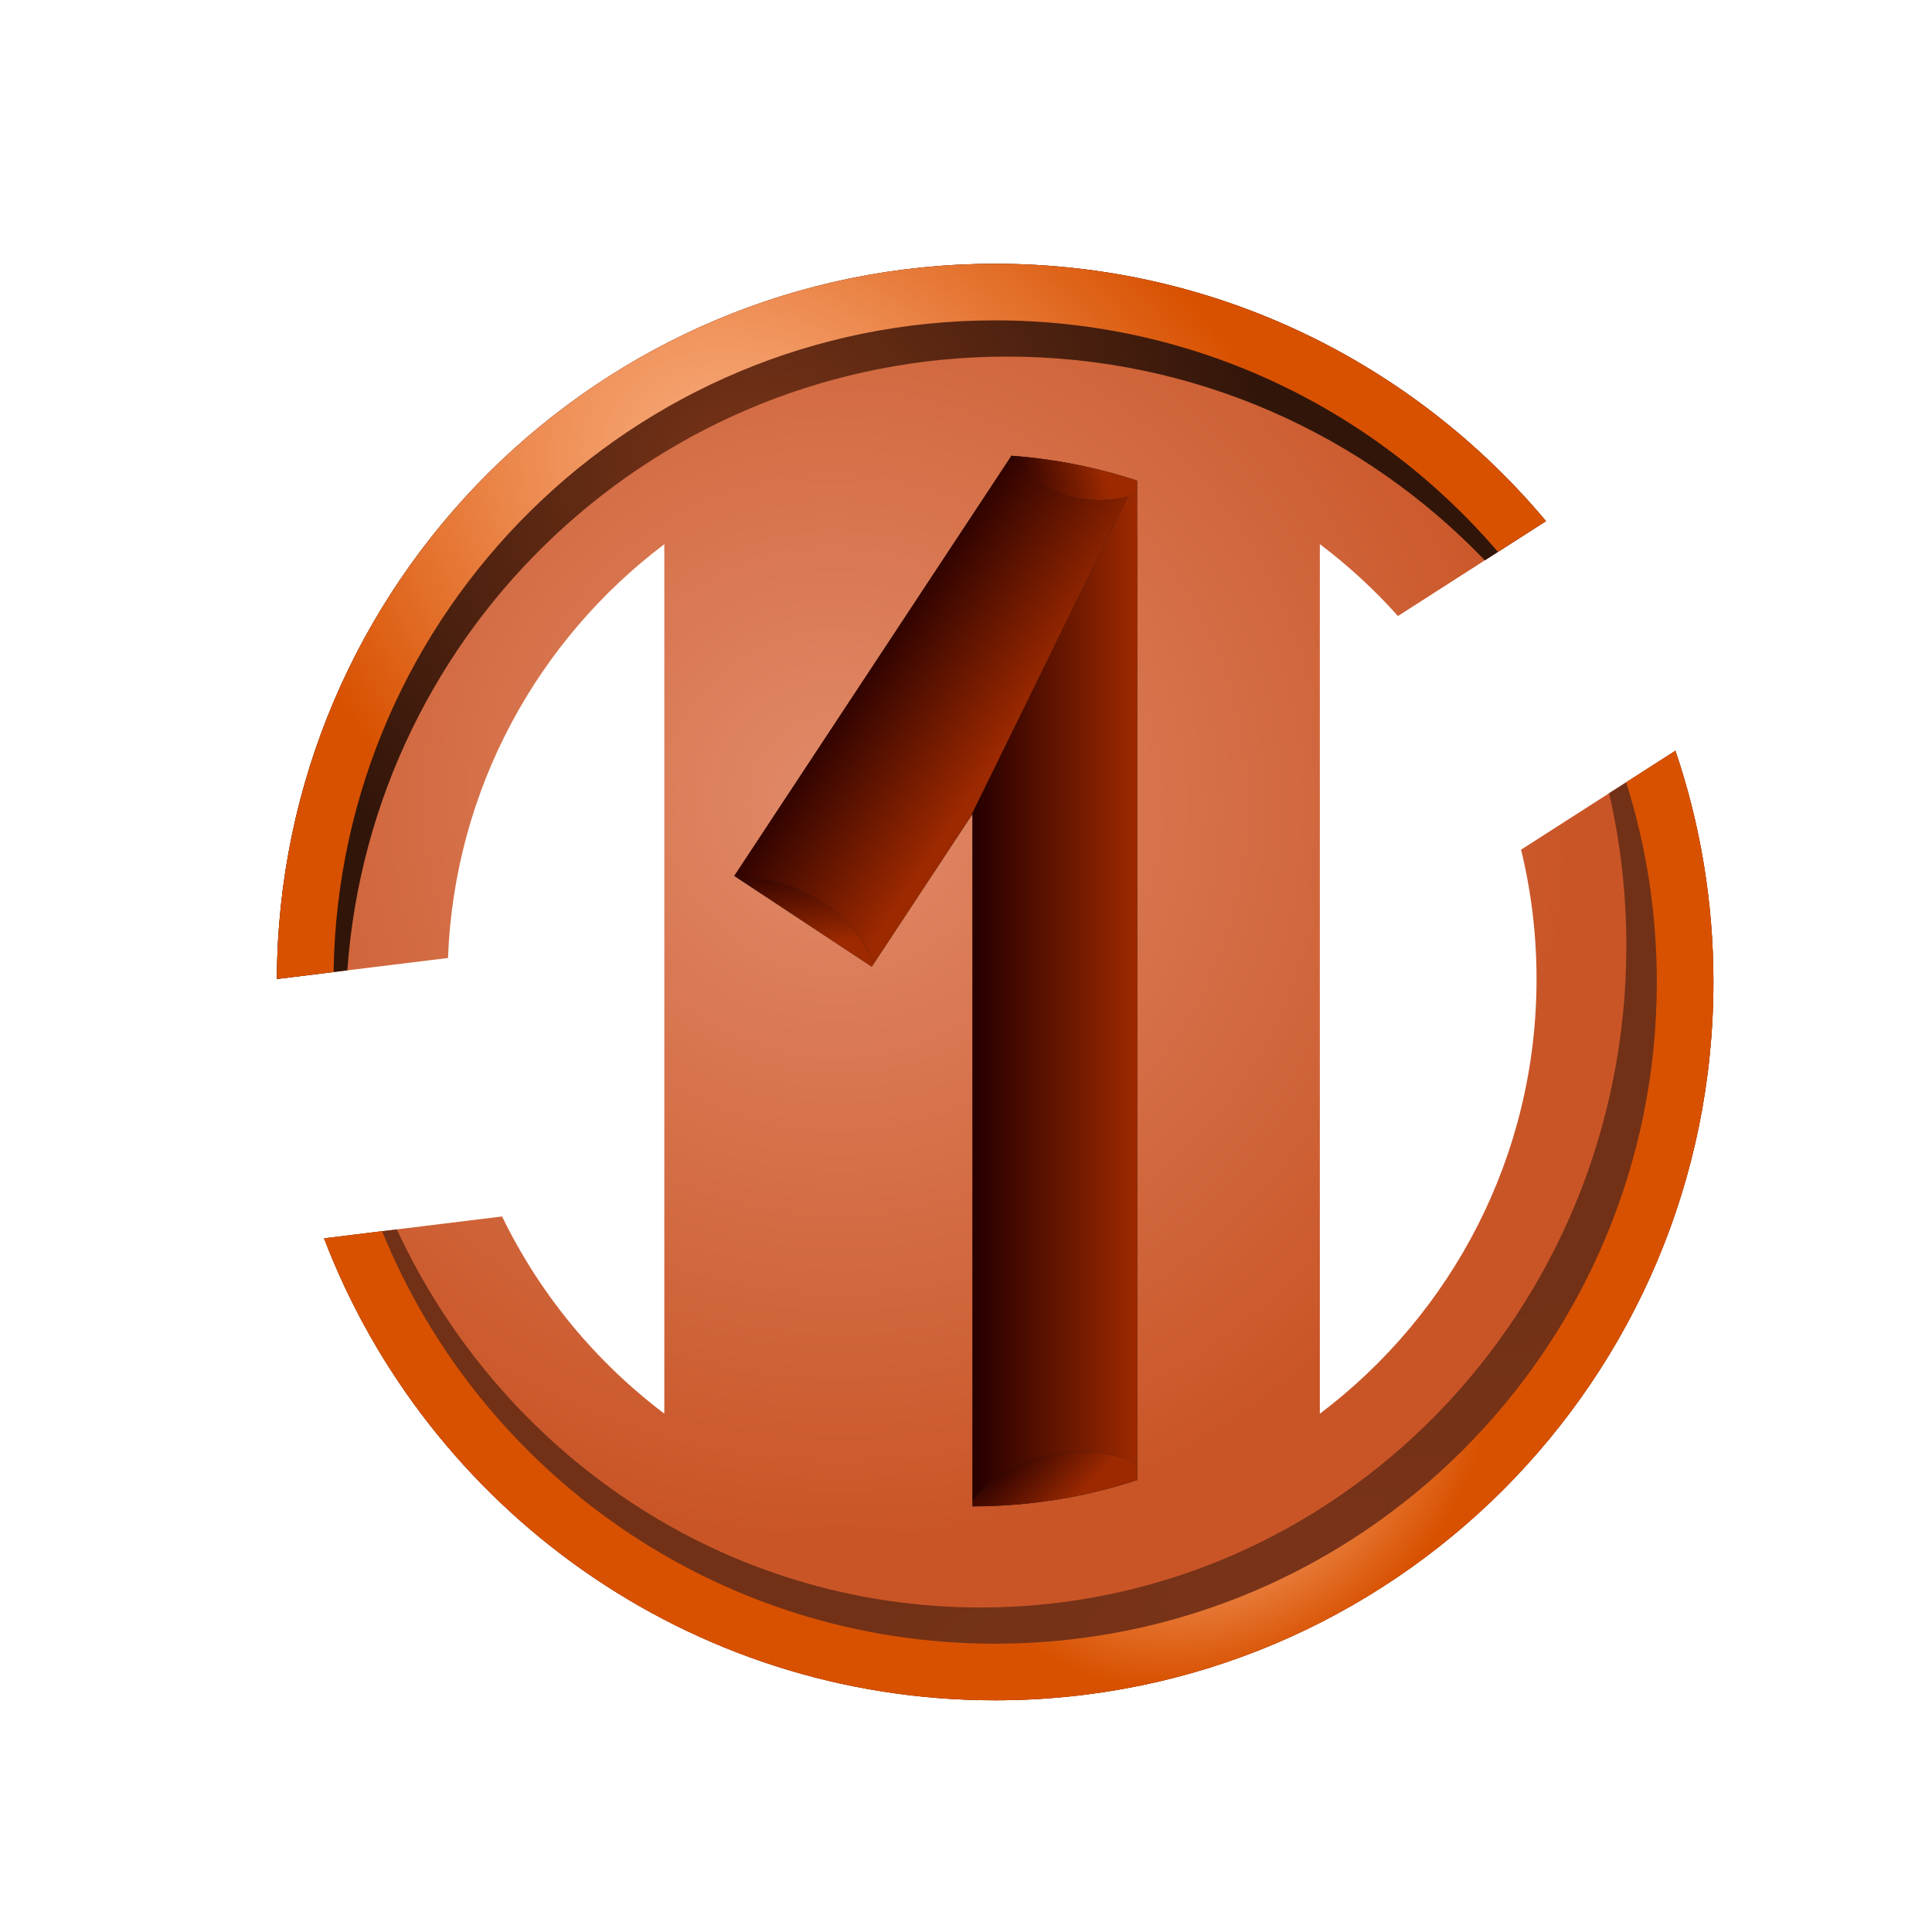
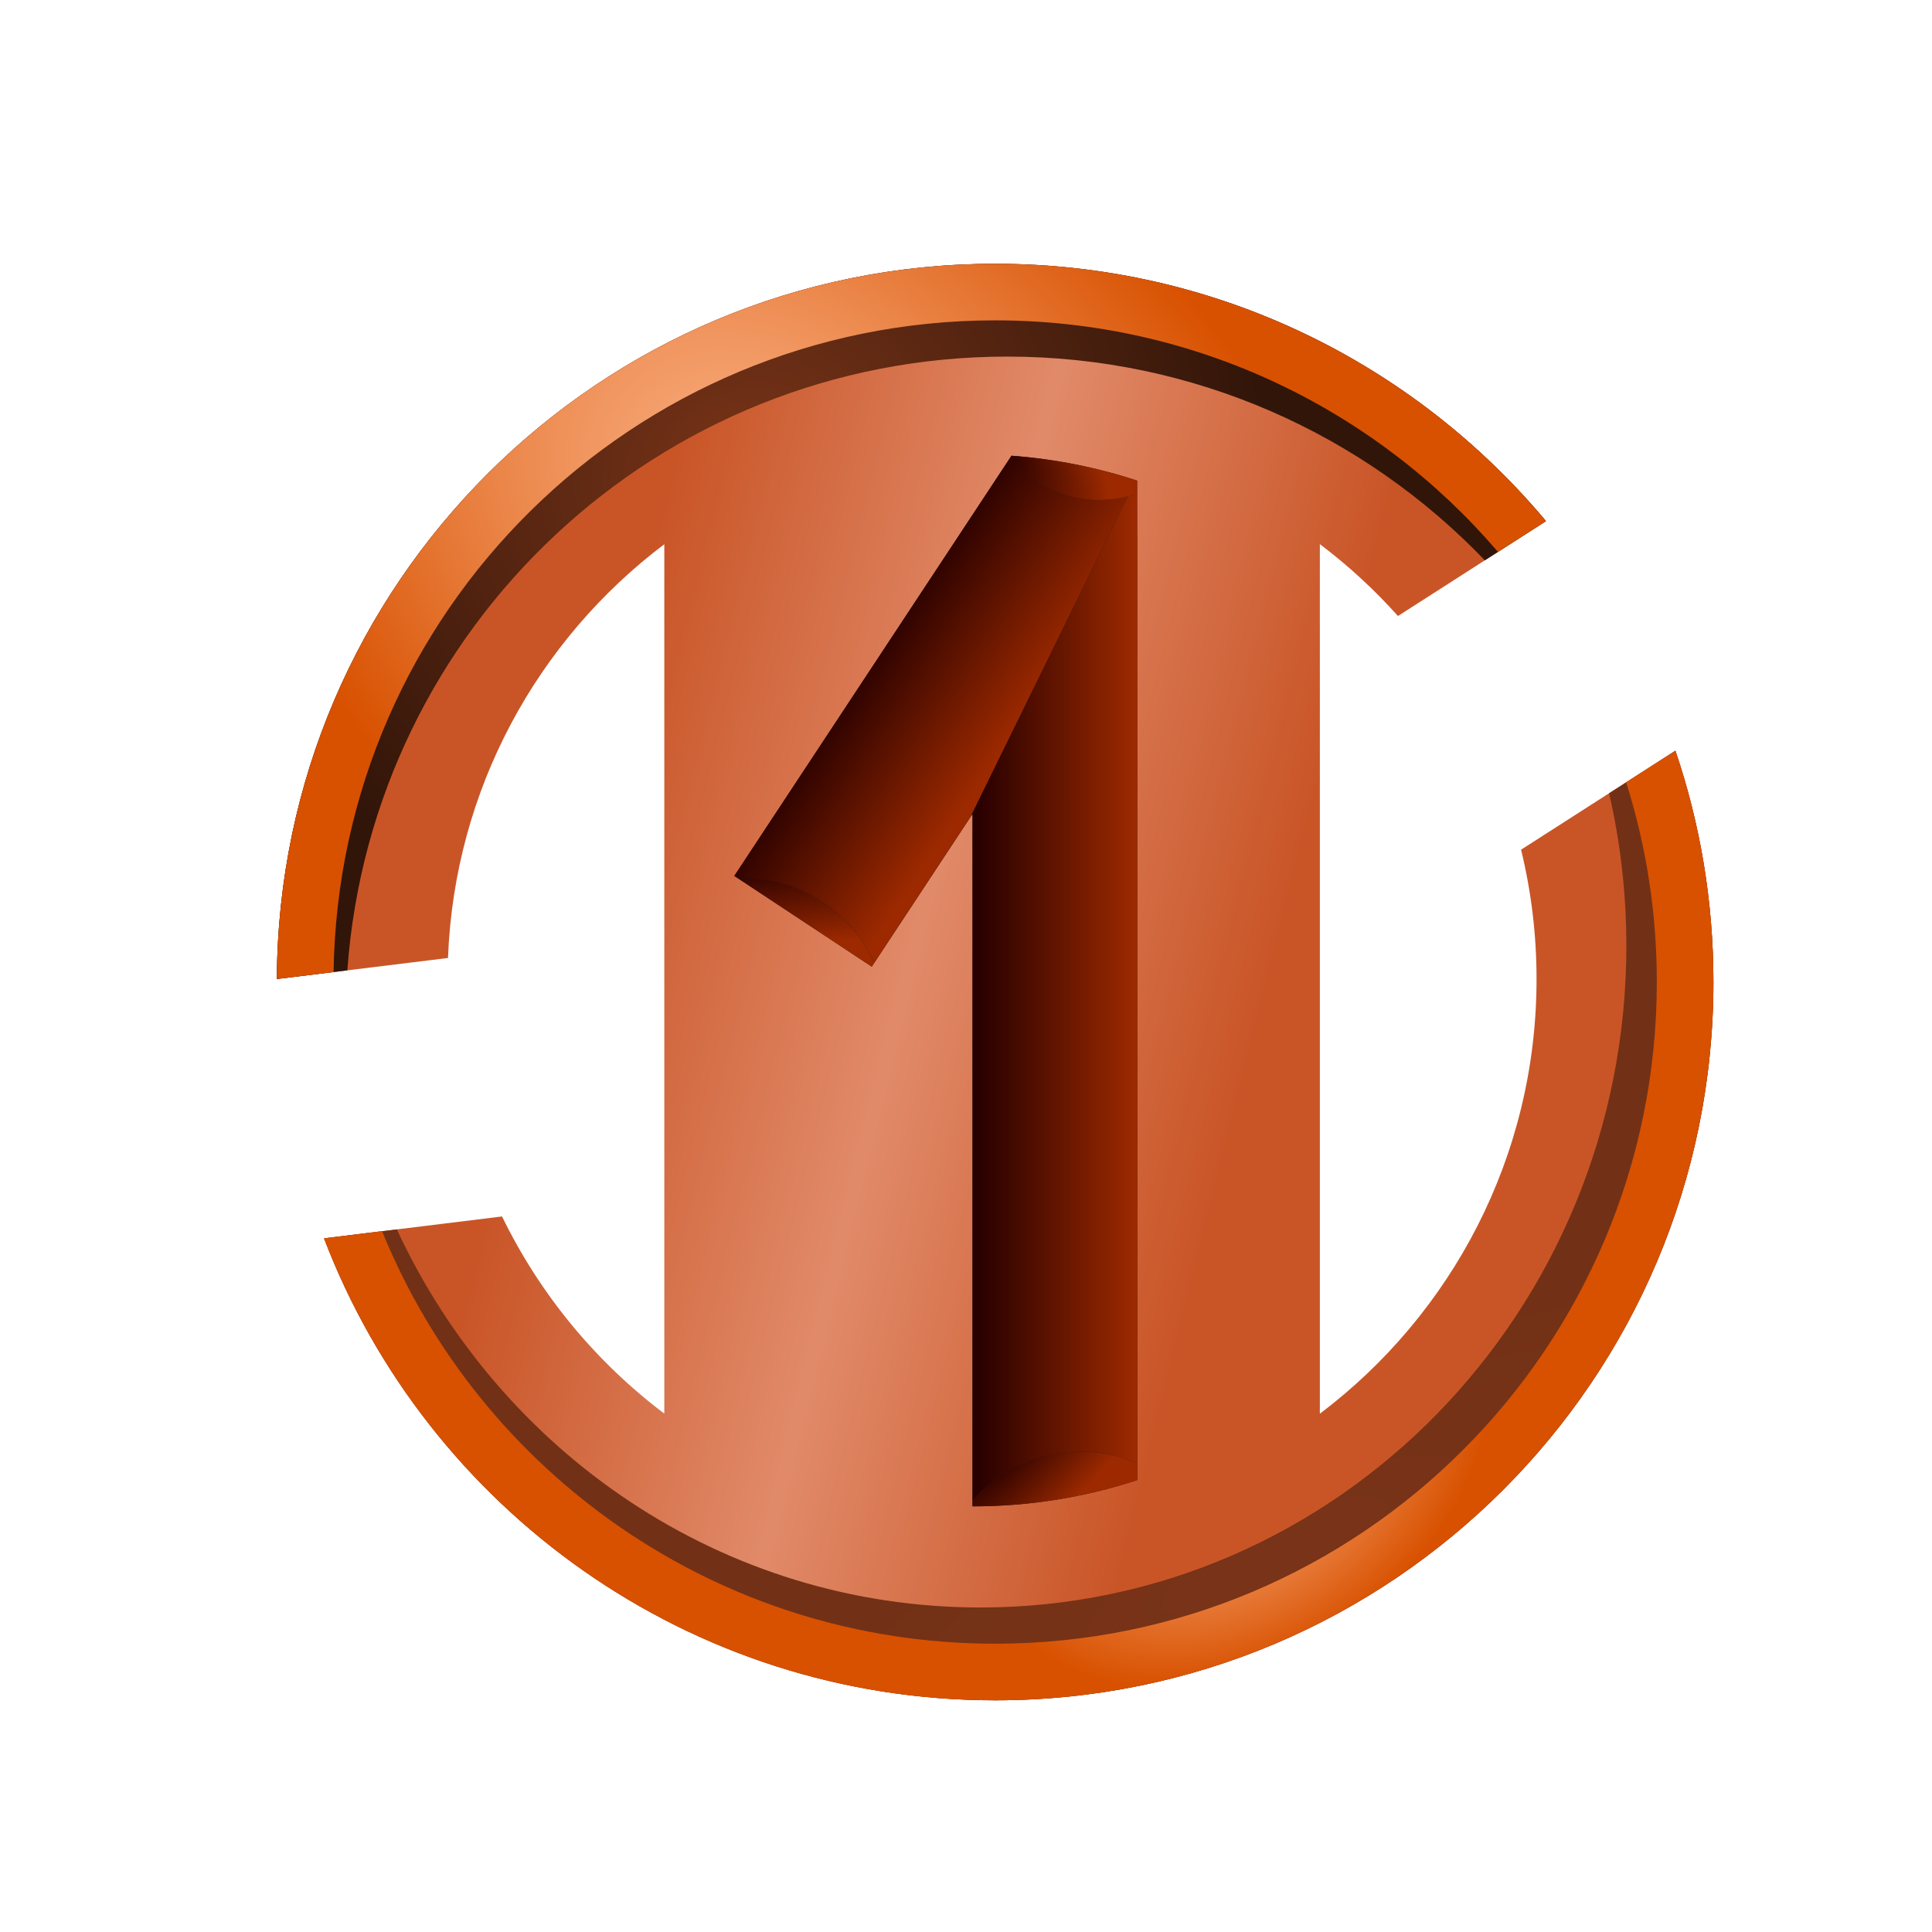
<svg xmlns="http://www.w3.org/2000/svg" xmlns:xlink="http://www.w3.org/1999/xlink" width="640" height="640" id="svg2" version="1.1">
  <defs id="defs4">
    <linearGradient id="linearGradient4088">
      <stop id="stop4090" offset="0" style="stop-color:#793318;stop-opacity:1;" />
      <stop id="stop4092" offset="1" style="stop-color:#723116;stop-opacity:1;" />
    </linearGradient>
    <linearGradient id="linearGradient4080">
      <stop style="stop-color:#fbe7b5;stop-opacity:1;" offset="0" id="stop4082" />
      <stop style="stop-color:#f6d272;stop-opacity:1;" offset="1" id="stop4084" />
    </linearGradient>
    <linearGradient id="linearGradient4072">
      <stop style="stop-color:#793418;stop-opacity:1;" offset="0" id="stop4074" />
      <stop style="stop-color:#311509;stop-opacity:1;" offset="1" id="stop4076" />
    </linearGradient>
    <linearGradient id="linearGradient4056">
      <stop style="stop-color:#ffbe97;stop-opacity:1;" offset="0" id="stop4058" />
      <stop style="stop-color:#d85100;stop-opacity:1;" offset="1" id="stop4060" />
    </linearGradient>
    <linearGradient id="linearGradient4048">
-       <stop style="stop-color:#e18a69;stop-opacity:1;" offset="0" id="stop4050" />
+       <stop style="stop-color:#c95527;stop-opacity:1;" offset="0" id="stop4050" />
+       <stop id="stop4817" offset="0.499" style="stop-color:#e18a69;stop-opacity:1;" />
      <stop style="stop-color:#c95527;stop-opacity:1;" offset="1" id="stop4052" />
    </linearGradient>
    <linearGradient id="linearGradient4161">
      <stop id="stop4163" offset="0" style="stop-color:#321300;stop-opacity:1;" />
      <stop style="stop-color:#f3e000;stop-opacity:1;" offset="1" id="stop4167" />
    </linearGradient>
    <linearGradient id="linearGradient4115">
      <stop style="stop-color:#280000;stop-opacity:1;" offset="0" id="stop4117" />
      <stop id="stop4123" offset="1" style="stop-color:#9c2900;stop-opacity:1;" />
    </linearGradient>
    <linearGradient xlink:href="#linearGradient4115" id="linearGradient4121" x1="280.25" y1="205.853" x2="326.308" y2="236.567" gradientUnits="userSpaceOnUse" spreadMethod="pad" gradientTransform="translate(8,8)" />
    <linearGradient xlink:href="#linearGradient4115" id="linearGradient4131" x1="315.705" y1="322.297" x2="368.004" y2="322.297" gradientUnits="userSpaceOnUse" gradientTransform="translate(8,8)" />
    <radialGradient xlink:href="#linearGradient4115" id="radialGradient4139" cx="325.965" cy="151.01" fx="325.965" fy="151.01" r="21.031" gradientTransform="matrix(1.376342,1.726853,-0.9601148,0.7652337,29.27484,-528.2279)" gradientUnits="userSpaceOnUse" />
    <radialGradient xlink:href="#linearGradient4115" id="radialGradient4147" cx="239.661" cy="273.971" fx="239.661" fy="273.971" r="22.562" gradientTransform="matrix(3.898856,-0.00622582,0.00183869,1.151455,-691.0483,-26.0672)" gradientUnits="userSpaceOnUse" />
    <radialGradient xlink:href="#linearGradient4115" id="radialGradient4159" cx="323.153" cy="473.431" fx="323.153" fy="473.431" r="27.281" gradientTransform="matrix(2.537962,-2.449429,0.6796993,0.7042667,-813.7167,945.0064)" gradientUnits="userSpaceOnUse" />
-     <radialGradient xlink:href="#linearGradient4048" id="radialGradient4054" cx="293.078" cy="247.067" fx="293.078" fy="247.067" r="237.938" gradientUnits="userSpaceOnUse" gradientTransform="matrix(0.6195425,0.8249287,-0.8163446,0.6130957,296.8253,-127.4992)" />
    <radialGradient xlink:href="#linearGradient4056" id="radialGradient4062" cx="306.253" cy="168.753" fx="306.253" fy="168.753" r="210.203" gradientTransform="matrix(0.5000005,-0.5169976,0.7802772,0.7546243,-19.28126,212.8384)" gradientUnits="userSpaceOnUse" />
    <radialGradient xlink:href="#linearGradient4056" id="radialGradient4070" cx="293.225" cy="76.041" fx="293.225" fy="76.041" r="230.125" gradientTransform="matrix(-0.3284488,0.2281854,-0.1643463,-0.2365591,517.4253,433.989)" gradientUnits="userSpaceOnUse" />
    <radialGradient xlink:href="#linearGradient4072" id="radialGradient4078" cx="242.819" cy="119.679" fx="242.819" fy="119.679" r="210.203" gradientTransform="matrix(0.7561211,-0.3327911,0.2982663,0.6776785,28.84906,155.9078)" gradientUnits="userSpaceOnUse" />
    <radialGradient xlink:href="#linearGradient4088" id="radialGradient4086" cx="584.79" cy="399.521" fx="584.79" fy="399.521" r="230.125" gradientTransform="matrix(-0.09158057,-0.1942066,0.7486554,-0.3530379,176.3081,769.7921)" gradientUnits="userSpaceOnUse" />
+     <linearGradient xlink:href="#linearGradient4048" id="linearGradient4815" x1="191.17" y1="283.192" x2="416.661" y2="339.353" gradientUnits="userSpaceOnUse" />
  </defs>
  <g id="layer1" transform="translate(0,-412.3622)" style="display:inline">
-     <path style="fill:url(#radialGradient4054);fill-opacity:1;stroke:none" d="m 329.656,87.375 c -131.077,0 -237.399,105.987 -237.938,236.938 l 56.688,-6.969 c 2.125,-55.991 29.783,-105.444 71.656,-137.062 l 0,288 c -22.694,-17.141 -41.21,-39.495 -53.75,-65.312 l -58.969,7.25 C 141.537,499.695 228.162,563.25 329.656,563.25 c 131.41,0 237.938,-106.527 237.938,-237.938 0,-26.807 -4.421,-52.582 -12.594,-76.625 l -51.125,32.781 c 3.346,13.737 5.125,28.077 5.125,42.844 0,58.845 -28.181,111.08 -71.781,144 l 0,-288.062 c 9.375,7.08 18.055,15.073 25.875,23.812 L 512.125,172.625 C 468.478,120.519 402.946,87.375 329.656,87.375 z" transform="translate(0,412.3622)" id="path2987" />
+     <path style="fill:url(#linearGradient4815);fill-opacity:1;stroke:none" d="m 329.656,87.375 c -131.077,0 -237.399,105.987 -237.938,236.938 l 56.688,-6.969 c 2.125,-55.991 29.783,-105.444 71.656,-137.062 l 0,288 c -22.694,-17.141 -41.21,-39.495 -53.75,-65.312 l -58.969,7.25 C 141.537,499.695 228.162,563.25 329.656,563.25 c 131.41,0 237.938,-106.527 237.938,-237.938 0,-26.807 -4.421,-52.582 -12.594,-76.625 l -51.125,32.781 c 3.346,13.737 5.125,28.077 5.125,42.844 0,58.845 -28.181,111.08 -71.781,144 l 0,-288.062 c 9.375,7.08 18.055,15.073 25.875,23.812 L 512.125,172.625 C 468.478,120.519 402.946,87.375 329.656,87.375 z" transform="translate(0,412.3622)" id="path2987" />
  </g>
  <g id="layer4" style="display:none">
    <path style="fill:none;stroke:#000000;stroke-width:2;stroke-miterlimit:4;stroke-opacity:1;stroke-dasharray:none" d="m 330.142,115.483 c -30.362,0 -59.289,5.633 -85.7,15.831 l 0,386.872 c 26.407,10.199 55.339,15.831 85.7,15.831 30.363,0 59.318,-5.632 85.73,-15.831 l 0,-386.872 c -26.409,-10.201 -55.366,-15.831 -85.73,-15.831 z" id="path2987-2" />
    <path style="fill:#1a1a1a;fill-opacity:1;stroke:none" d="m 330.156,177.281 0,321.719 c 19.061,0 37.396,-3.063 54.562,-8.719 l 0,-313 -54.562,0 z" id="rect3809" />
    <path style="fill:#1a1a1a;fill-opacity:1;stroke:none" d="m 343.062,150.969 -91.812,139.188 45.531,30.062 87.906,-133.25 0,-27.75 c -13.248,-4.363 -27.186,-7.193 -41.625,-8.25 z" id="rect3809-9" />
    <path style="fill:#e4b73c;fill-opacity:1;stroke:none;display:inline" d="m 329.652,87.359 c -131.077,0 -237.399,105.987 -237.938,236.938 l 56.688,-6.969 c 2.324,-61.232 35.189,-114.651 83.781,-145.469 l 0,304.844 c -28.246,-17.914 -51.169,-43.472 -65.875,-73.75 l -58.969,7.25 c 34.193,89.476 120.818,153.031 222.312,153.031 131.41,0 237.938,-106.527 237.938,-237.938 0,-26.807 -4.421,-52.582 -12.594,-76.625 l -51.125,32.781 c 3.346,13.737 5.125,28.077 5.125,42.844 0,64.127 -33.454,120.426 -83.875,152.406 l 0,-304.844 c 14.1,8.943 26.883,19.798 37.969,32.188 l 49.031,-31.438 c -43.647,-52.106 -109.179,-85.25 -182.469,-85.25 z" id="path2987-7" />
  </g>
  <g id="layer2">
    <path style="fill:url(#radialGradient4078);fill-opacity:1;stroke:none" d="m 329.656,87.375 c -131.077,0 -237.399,105.987 -237.938,236.938 l 23.344,-2.875 C 123.202,207.794 217.937,118.125 333.656,118.125 c 62.186,0 118.323,25.905 158.219,67.5 l 20.25,-13 C 468.478,120.519 402.946,87.375 329.656,87.375 z" id="path3907" />
    <path style="fill:url(#radialGradient4086);fill-opacity:1;stroke:none" d="m 555,248.688 -21.969,14.094 c 3.736,16.223 5.719,33.139 5.719,50.531 0,121.063 -95.771,219.188 -213.938,219.188 -85.352,0 -159.007,-51.191 -193.344,-125.25 l -24.125,2.969 C 141.537,499.695 228.162,563.25 329.656,563.25 c 131.41,0 237.938,-106.527 237.938,-237.938 0,-26.807 -4.421,-52.582 -12.594,-76.625 z" id="path3014-8-1" />
  </g>
  <g id="layer5">
    <path style="fill:url(#radialGradient4070);fill-opacity:1;stroke:none" d="m 555,248.688 -16.312,10.469 c 6.6,20.874 10.156,43.1 10.156,66.156 0,121.063 -98.125,219.188 -219.188,219.188 -91.86,0 -170.489,-56.508 -203.094,-136.656 l -19.219,2.375 C 141.537,499.695 228.162,563.25 329.656,563.25 c 131.41,0 237.938,-106.527 237.938,-237.938 0,-26.807 -4.421,-52.582 -12.594,-76.625 z" id="path3014" />
    <path style="fill:url(#radialGradient4062);fill-opacity:1;stroke:none" d="m 329.656,87.375 c -131.077,0 -237.399,105.987 -237.938,236.938 L 110.5,322 c 1.773,-119.533 99.201,-215.875 219.156,-215.875 66.653,0 126.359,29.744 166.562,76.688 L 512.125,172.625 C 468.478,120.519 402.946,87.375 329.656,87.375 z" id="path3903-5" />
  </g>
  <g id="layer3" style="display:inline">
    <path style="fill:#1a1a1a;fill-opacity:1;stroke:none" d="m 335.062,150.969 -91.812,139.188 45.531,30.062 33.375,-50.594 0,229.375 c 19.061,0 37.396,-3.063 54.562,-8.719 l 0,-313 -0.031,0 0,-18.062 c -13.248,-4.363 -27.186,-7.193 -41.625,-8.25 z" id="rect3809-5" />
    <path style="fill:url(#linearGradient4121);fill-opacity:1;stroke:none" d="m 334.625,151.656 -91.375,138.5 1.281,0.844 c 0.239,-0.011 0.479,-0.024 0.719,-0.031 11.515,-0.337 23.384,3.712 32.844,12.219 5.046,4.538 8.918,9.922 11.562,15.719 l 31.906,-48.375 0,-0.031 52.031,-106.031 c -6.778,1.621 -13.727,1.6 -20.406,-0.375 -7.437,-2.199 -13.708,-6.564 -18.562,-12.438 z" id="rect3809-5-1" />
    <path style="fill:url(#radialGradient4159);fill-opacity:1;stroke:none" d="m 358.781,480.844 c -1.419,-0.024 -2.84,0.021 -4.281,0.125 -13.122,0.942 -24.574,7.051 -32.344,16.062 l 0,1.969 c 19.061,0 37.396,-3.063 54.562,-8.719 l 0,-5.625 c -5.526,-2.366 -11.61,-3.708 -17.938,-3.812 z" id="path3966" />
    <path style="fill:url(#linearGradient4131);fill-opacity:1;stroke:none" d="m 376.688,163.594 c -1.03,0.327 -2.056,0.626 -3.094,0.875 l -52.031,106.062 0.594,-0.906 0,227.375 c 7.768,-9.003 19.23,-15.09 32.344,-16.031 7.872,-0.565 15.45,0.818 22.219,3.719 l 0,-307.406 -0.031,0 0,-13.688 z" id="rect3968" />
    <path style="fill:url(#radialGradient4147);fill-opacity:1;stroke:none" d="m 245.25,290.969 c -0.24,0.007 -0.479,0.02 -0.719,0.031 l 44.25,29.219 0.875,-1.312 c -2.645,-5.796 -6.516,-11.181 -11.562,-15.719 -9.46,-8.507 -21.329,-12.555 -32.844,-12.219 z" id="path3966-1" />
    <path style="fill:url(#radialGradient4139);fill-opacity:1;stroke:none" d="m 335.062,150.969 -0.438,0.688 c 4.854,5.874 11.126,10.238 18.562,12.438 7.703,2.278 15.751,1.979 23.5,-0.469 l 0,-4.406 c -13.248,-4.363 -27.186,-7.193 -41.625,-8.25 z" id="path3966-5" />
  </g>
</svg>
